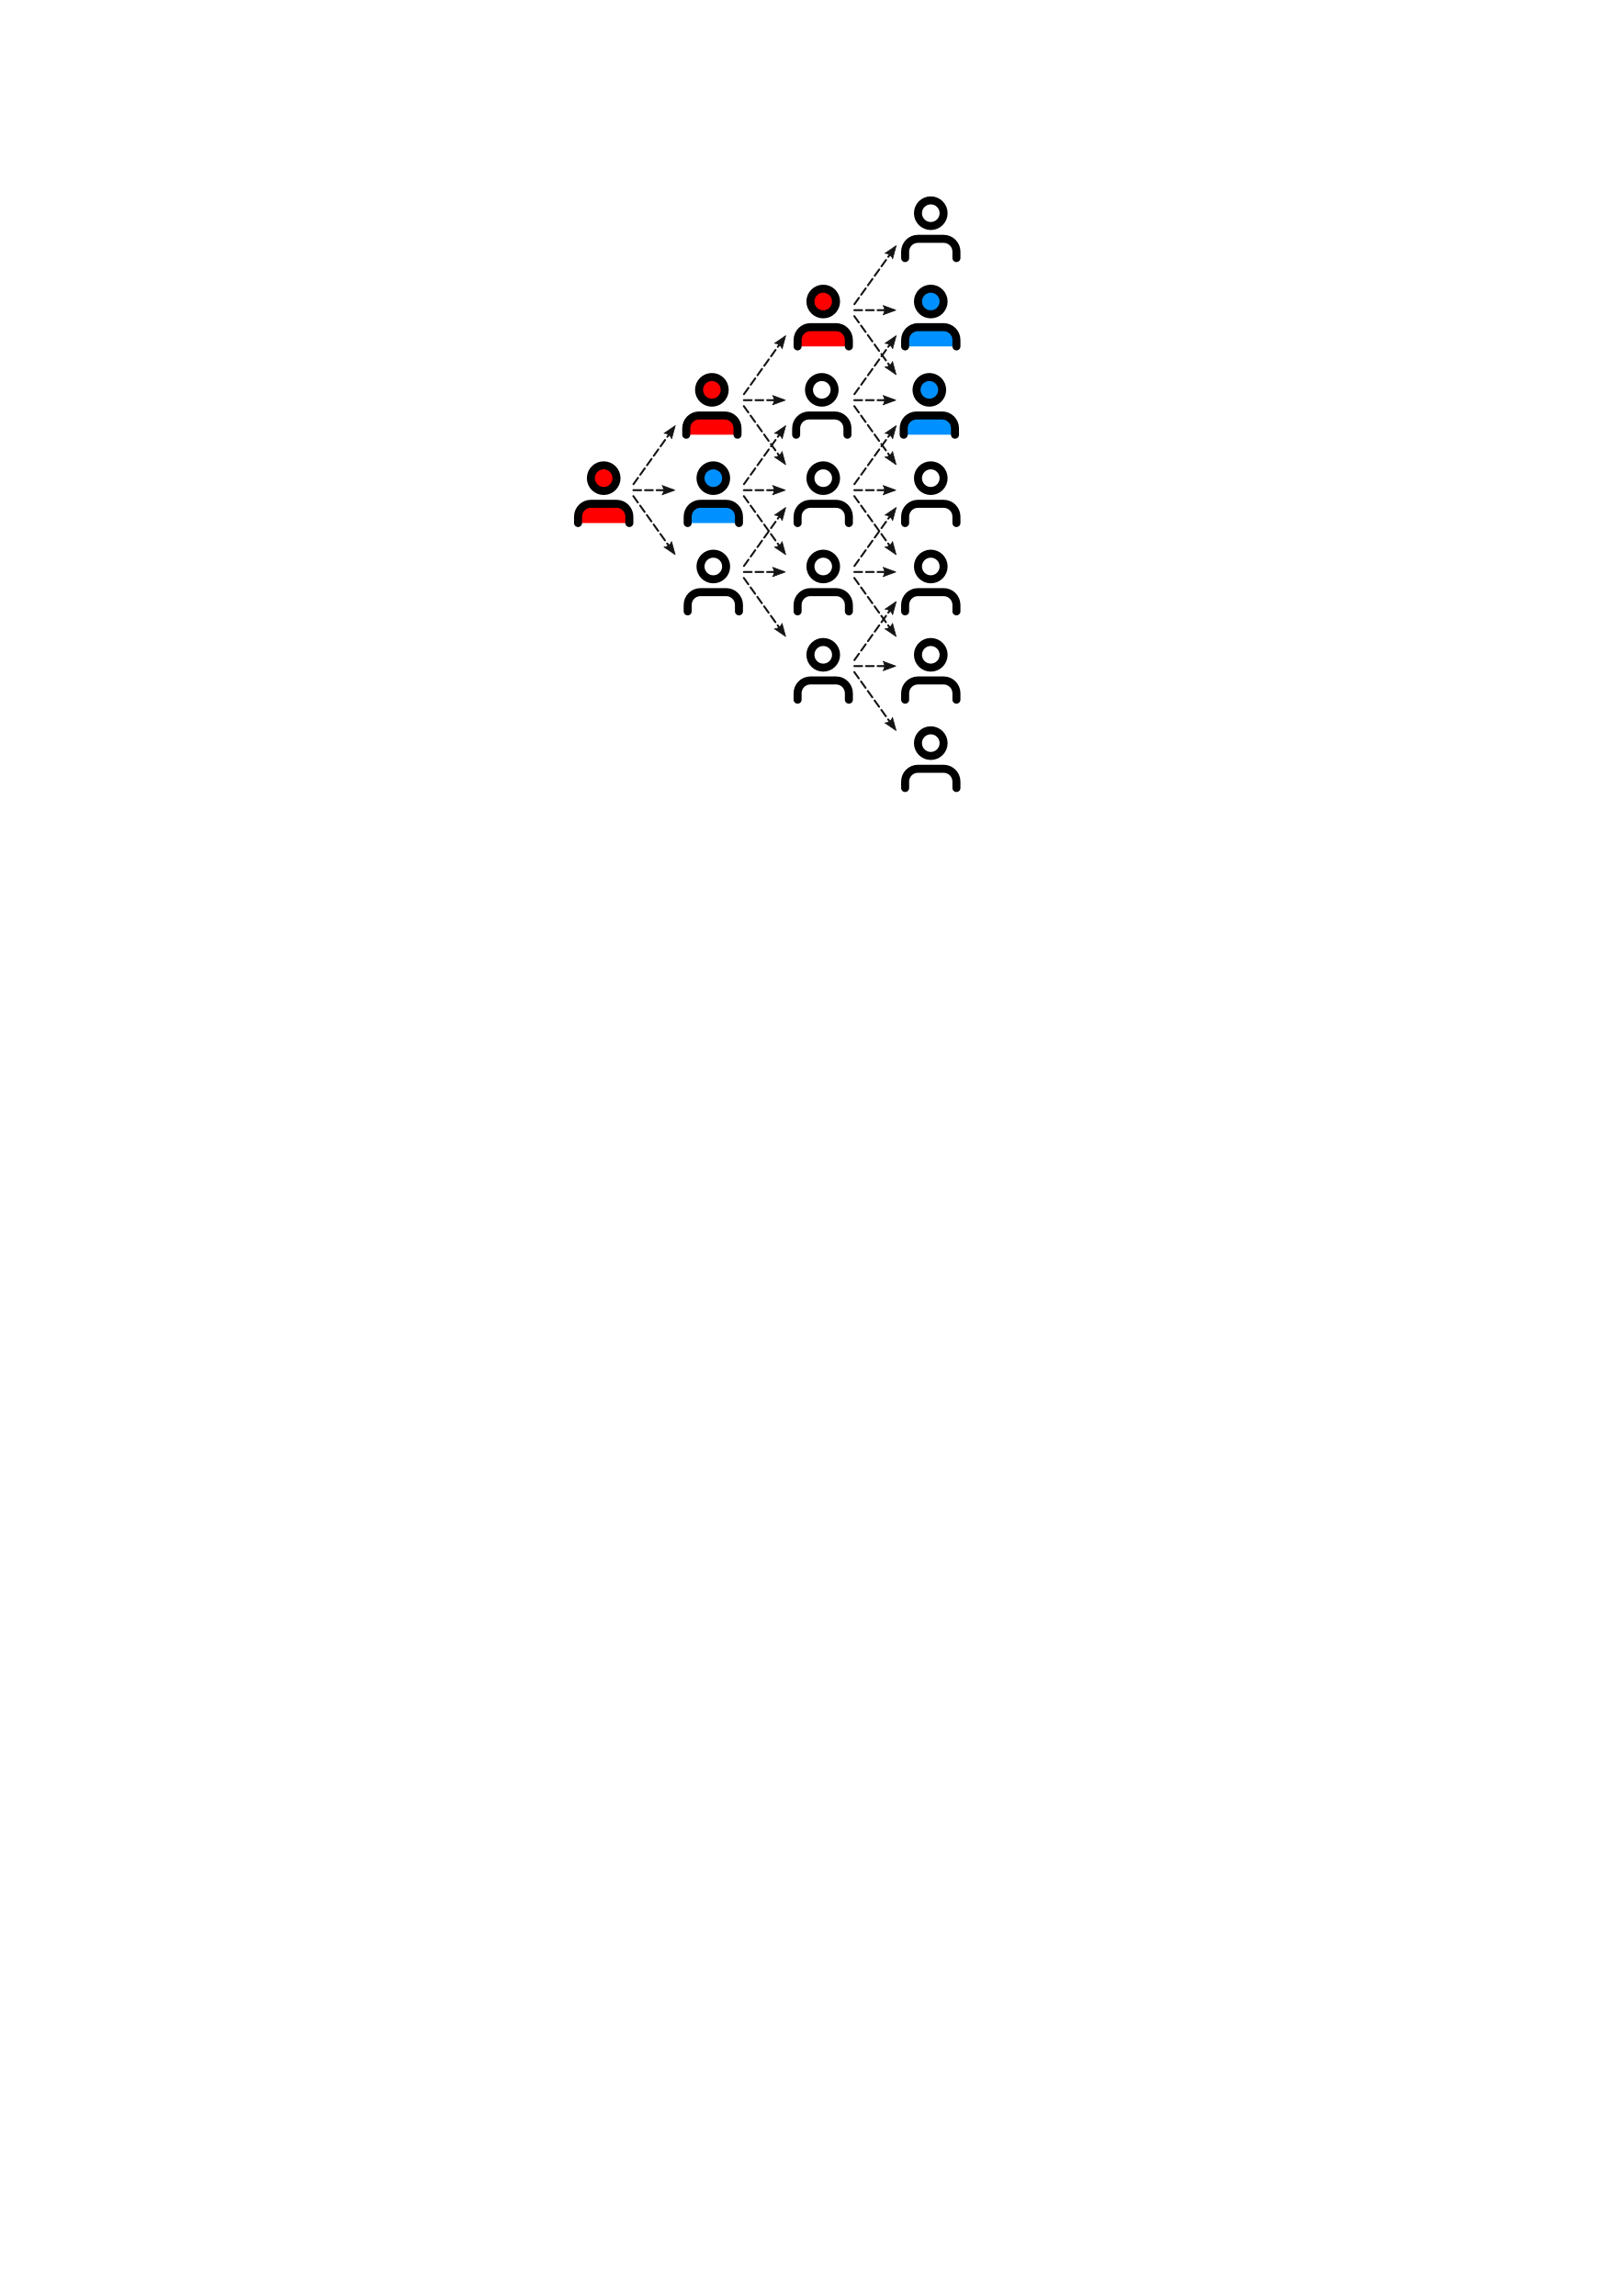
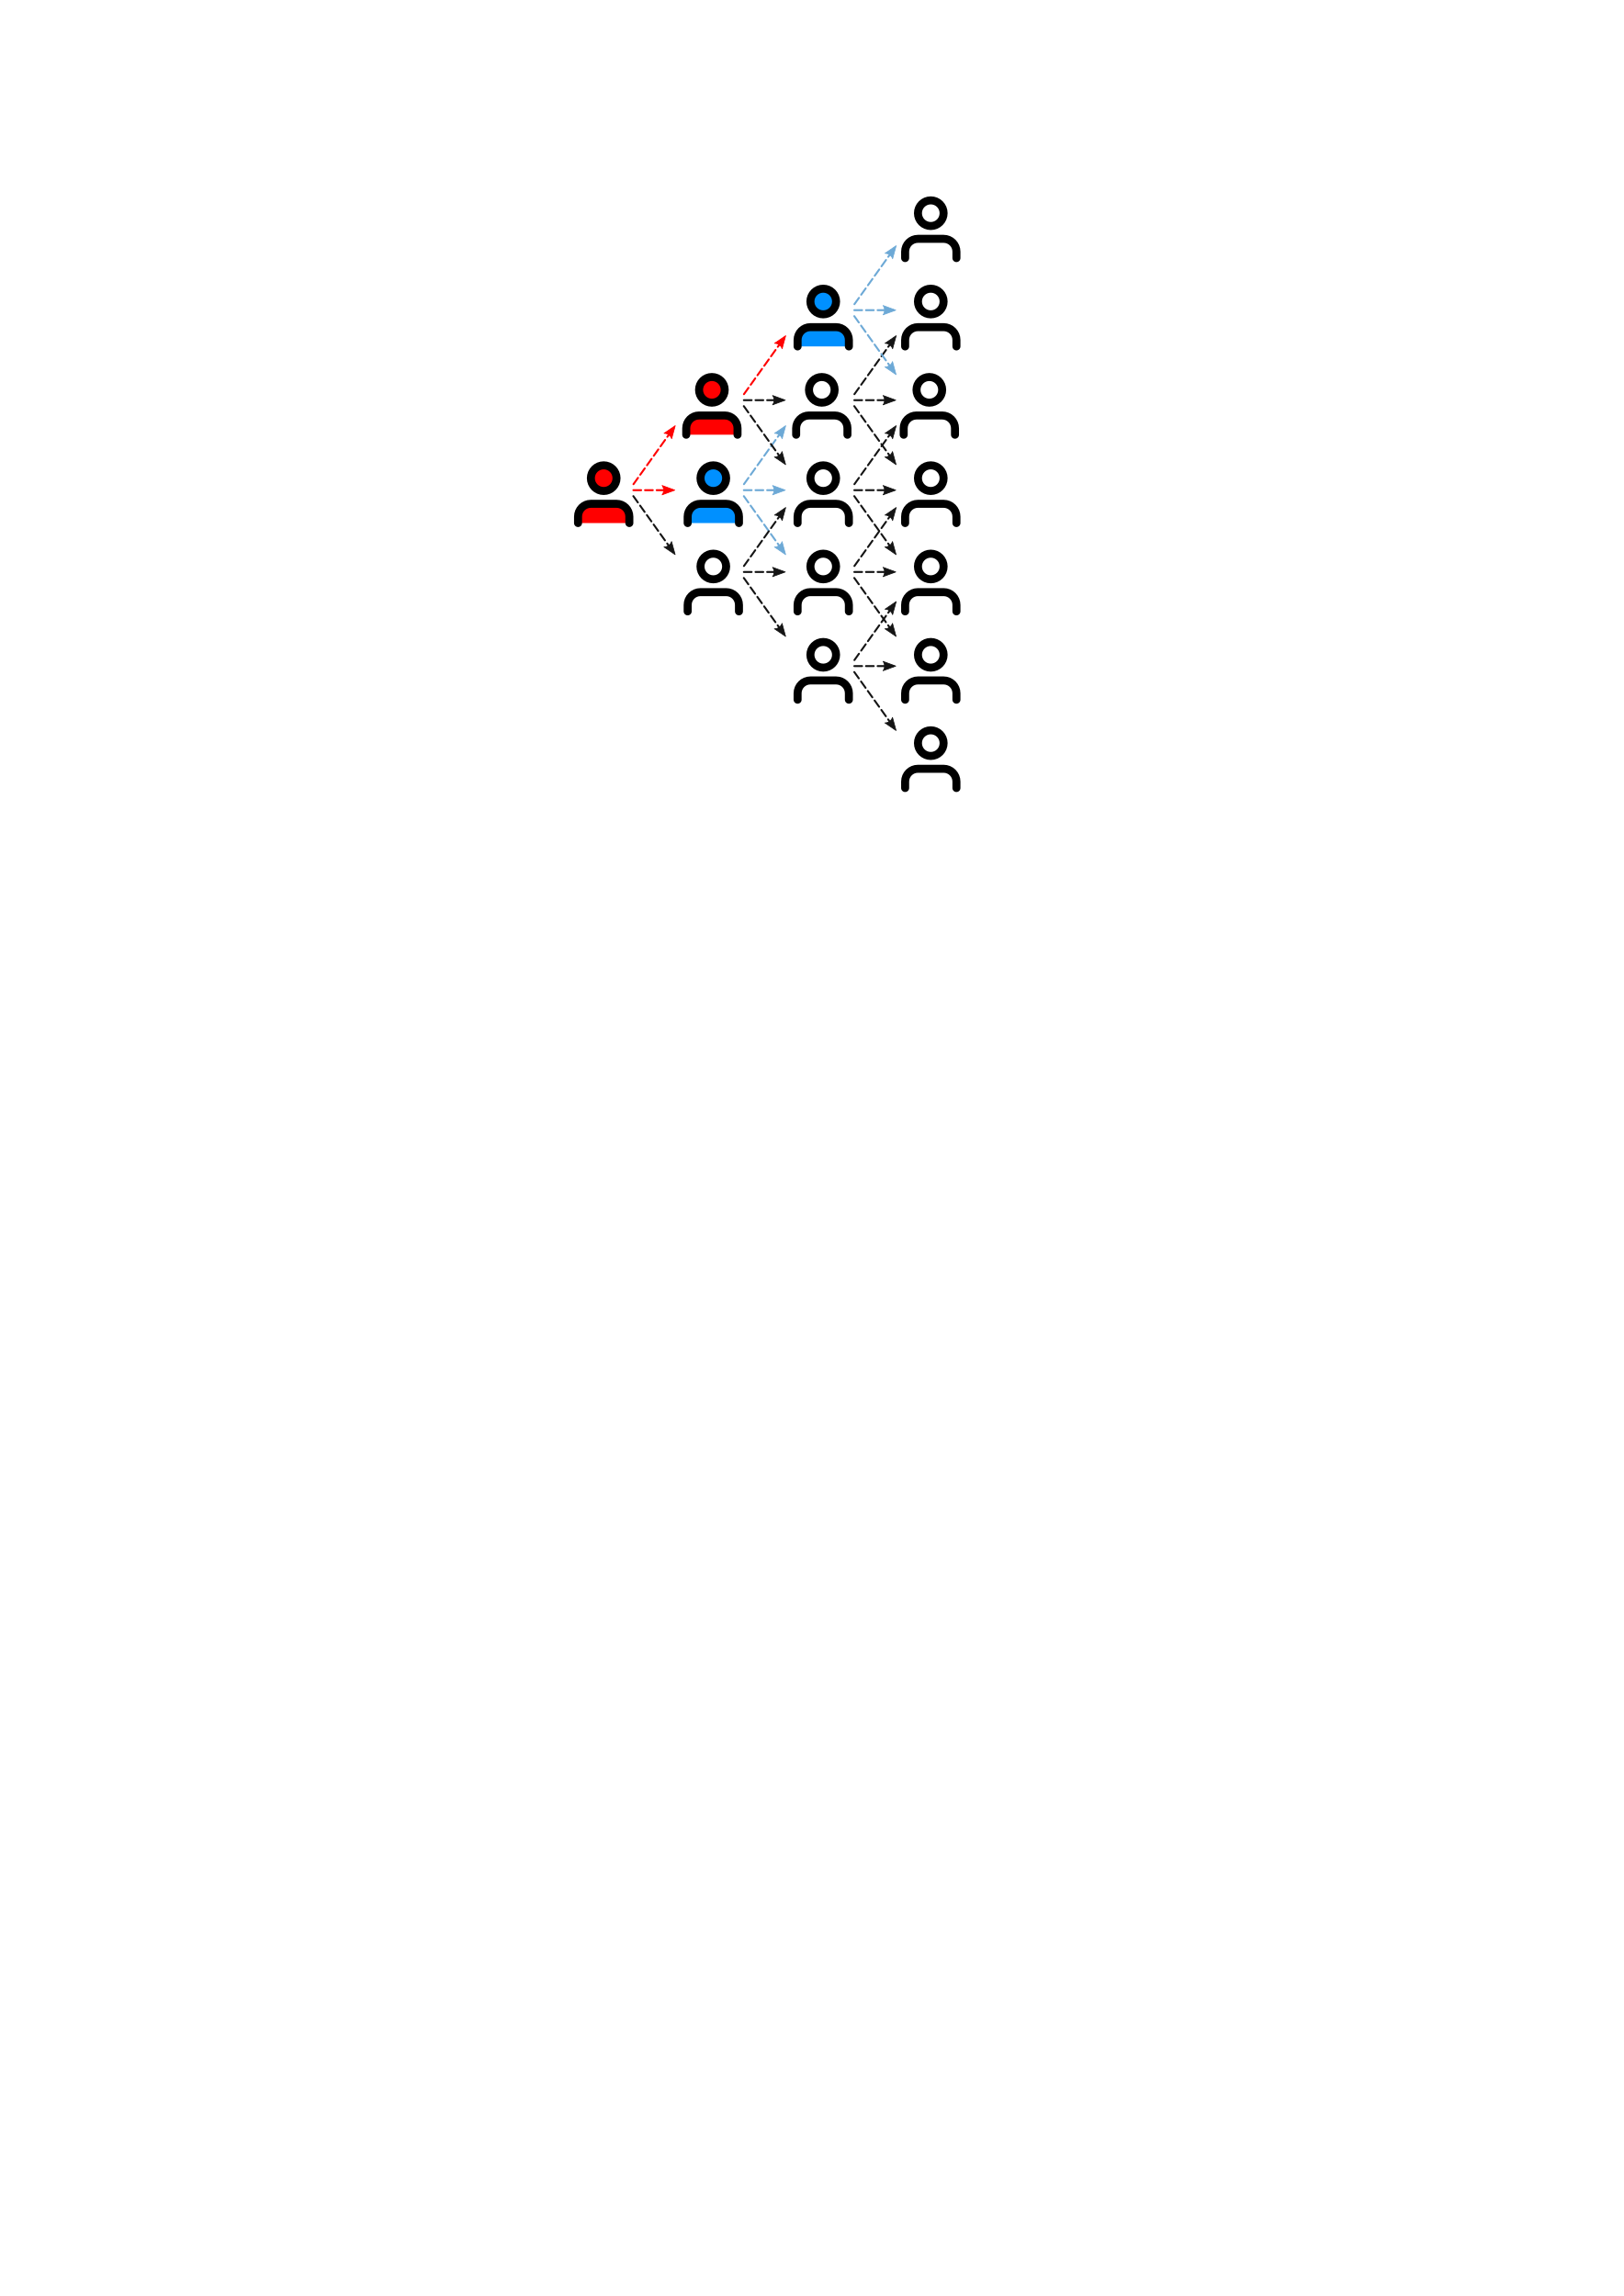
<svg xmlns="http://www.w3.org/2000/svg" width="210mm" height="297mm" viewBox="0 0 210 297" version="1.1" id="svg8">
  <defs id="defs2">
    <marker style="overflow:visible" id="marker8451" refX="0" refY="0" orient="auto">
-       <path transform="scale(-0.6)" d="M 8.719,4.034 -2.207,0.016 8.719,-4.002 c -1.745,2.372 -1.735,5.617 -6e-7,8.035 z" style="fill:#141414;fill-opacity:1;fill-rule:evenodd;stroke:#141414;stroke-width:0.625;stroke-linejoin:round;stroke-opacity:1" id="path8449" />
+       <path transform="scale(-0.6)" d="M 8.719,4.034 -2.207,0.016 8.719,-4.002 c -1.745,2.372 -1.735,5.617 -6e-7,8.035 z" style="fill:#ff0000;fill-opacity:1;fill-rule:evenodd;stroke:#ff0000;stroke-width:0.625;stroke-linejoin:round;stroke-opacity:1" id="path8449" />
    </marker>
    <marker style="overflow:visible" id="marker8441" refX="0" refY="0" orient="auto">
      <path transform="scale(-0.6)" d="M 8.719,4.034 -2.207,0.016 8.719,-4.002 c -1.745,2.372 -1.735,5.617 -6e-7,8.035 z" style="fill:#141414;fill-opacity:1;fill-rule:evenodd;stroke:#141414;stroke-width:0.625;stroke-linejoin:round;stroke-opacity:1" id="path8439" />
    </marker>
    <marker style="overflow:visible" id="marker8431" refX="0" refY="0" orient="auto">
-       <path transform="scale(-0.6)" d="M 8.719,4.034 -2.207,0.016 8.719,-4.002 c -1.745,2.372 -1.735,5.617 -6e-7,8.035 z" style="fill:#141414;fill-opacity:1;fill-rule:evenodd;stroke:#141414;stroke-width:0.625;stroke-linejoin:round;stroke-opacity:1" id="path8429" />
+       <path transform="scale(-0.6)" d="M 8.719,4.034 -2.207,0.016 8.719,-4.002 c -1.745,2.372 -1.735,5.617 -6e-7,8.035 z" style="fill:#ff0000;fill-opacity:1;fill-rule:evenodd;stroke:#ff0000;stroke-width:0.625;stroke-linejoin:round;stroke-opacity:1" id="path8429" />
    </marker>
    <marker style="overflow:visible" id="marker7301" refX="0" refY="0" orient="auto">
      <path transform="scale(-0.6)" d="M 8.719,4.034 -2.207,0.016 8.719,-4.002 c -1.745,2.372 -1.735,5.617 -6e-7,8.035 z" style="fill:#141414;fill-opacity:1;fill-rule:evenodd;stroke:#141414;stroke-width:0.625;stroke-linejoin:round;stroke-opacity:1" id="path7299" />
    </marker>
    <marker style="overflow:visible" id="marker7291" refX="0" refY="0" orient="auto">
      <path transform="scale(-0.6)" d="M 8.719,4.034 -2.207,0.016 8.719,-4.002 c -1.745,2.372 -1.735,5.617 -6e-7,8.035 z" style="fill:#141414;fill-opacity:1;fill-rule:evenodd;stroke:#141414;stroke-width:0.625;stroke-linejoin:round;stroke-opacity:1" id="path7289" />
    </marker>
    <marker style="overflow:visible" id="marker7281" refX="0" refY="0" orient="auto">
      <path transform="scale(-0.6)" d="M 8.719,4.034 -2.207,0.016 8.719,-4.002 c -1.745,2.372 -1.735,5.617 -6e-7,8.035 z" style="fill:#141414;fill-opacity:1;fill-rule:evenodd;stroke:#141414;stroke-width:0.625;stroke-linejoin:round;stroke-opacity:1" id="path7279" />
    </marker>
    <marker style="overflow:visible" id="marker6925" refX="0" refY="0" orient="auto">
-       <path transform="scale(-0.6)" d="M 8.719,4.034 -2.207,0.016 8.719,-4.002 c -1.745,2.372 -1.735,5.617 -6e-7,8.035 z" style="fill:#141414;fill-opacity:1;fill-rule:evenodd;stroke:#141414;stroke-width:0.625;stroke-linejoin:round;stroke-opacity:1" id="path6923" />
+       <path transform="scale(-0.6)" d="M 8.719,4.034 -2.207,0.016 8.719,-4.002 c -1.745,2.372 -1.735,5.617 -6e-7,8.035 z" style="fill:#6da9d6;fill-opacity:1;fill-rule:evenodd;stroke:#6da9d6;stroke-width:0.625;stroke-linejoin:round;stroke-opacity:1" id="path6923" />
    </marker>
    <marker style="overflow:visible" id="marker6915" refX="0" refY="0" orient="auto">
-       <path transform="scale(-0.6)" d="M 8.719,4.034 -2.207,0.016 8.719,-4.002 c -1.745,2.372 -1.735,5.617 -6e-7,8.035 z" style="fill:#141414;fill-opacity:1;fill-rule:evenodd;stroke:#141414;stroke-width:0.625;stroke-linejoin:round;stroke-opacity:1" id="path6913" />
+       <path transform="scale(-0.6)" d="M 8.719,4.034 -2.207,0.016 8.719,-4.002 c -1.745,2.372 -1.735,5.617 -6e-7,8.035 z" style="fill:#6da9d6;fill-opacity:1;fill-rule:evenodd;stroke:#6da9d6;stroke-width:0.625;stroke-linejoin:round;stroke-opacity:1" id="path6913" />
    </marker>
    <marker style="overflow:visible" id="marker6905" refX="0" refY="0" orient="auto">
-       <path transform="scale(-0.6)" d="M 8.719,4.034 -2.207,0.016 8.719,-4.002 c -1.745,2.372 -1.735,5.617 -6e-7,8.035 z" style="fill:#141414;fill-opacity:1;fill-rule:evenodd;stroke:#141414;stroke-width:0.625;stroke-linejoin:round;stroke-opacity:1" id="path6903" />
+       <path transform="scale(-0.6)" d="M 8.719,4.034 -2.207,0.016 8.719,-4.002 c -1.745,2.372 -1.735,5.617 -6e-7,8.035 z" style="fill:#6da9d6;fill-opacity:1;fill-rule:evenodd;stroke:#6da9d6;stroke-width:0.625;stroke-linejoin:round;stroke-opacity:1" id="path6903" />
    </marker>
    <marker style="overflow:visible" id="marker6483" refX="0" refY="0" orient="auto">
      <path transform="scale(-0.6)" d="M 8.719,4.034 -2.207,0.016 8.719,-4.002 c -1.745,2.372 -1.735,5.617 -6e-7,8.035 z" style="fill:#141414;fill-opacity:1;fill-rule:evenodd;stroke:#141414;stroke-width:0.625;stroke-linejoin:round;stroke-opacity:1" id="path6481" />
    </marker>
    <marker style="overflow:visible" id="marker6473" refX="0" refY="0" orient="auto">
      <path transform="scale(-0.6)" d="M 8.719,4.034 -2.207,0.016 8.719,-4.002 c -1.745,2.372 -1.735,5.617 -6e-7,8.035 z" style="fill:#141414;fill-opacity:1;fill-rule:evenodd;stroke:#141414;stroke-width:0.625;stroke-linejoin:round;stroke-opacity:1" id="path6471" />
    </marker>
    <marker style="overflow:visible" id="marker6463" refX="0" refY="0" orient="auto">
      <path transform="scale(-0.6)" d="M 8.719,4.034 -2.207,0.016 8.719,-4.002 c -1.745,2.372 -1.735,5.617 -6e-7,8.035 z" style="fill:#141414;fill-opacity:1;fill-rule:evenodd;stroke:#141414;stroke-width:0.625;stroke-linejoin:round;stroke-opacity:1" id="path6461" />
    </marker>
    <marker style="overflow:visible" id="marker6453" refX="0" refY="0" orient="auto">
      <path transform="scale(-0.6)" d="M 8.719,4.034 -2.207,0.016 8.719,-4.002 c -1.745,2.372 -1.735,5.617 -6e-7,8.035 z" style="fill:#141414;fill-opacity:1;fill-rule:evenodd;stroke:#141414;stroke-width:0.625;stroke-linejoin:round;stroke-opacity:1" id="path6451" />
    </marker>
    <marker style="overflow:visible" id="marker6443" refX="0" refY="0" orient="auto">
      <path transform="scale(-0.6)" d="M 8.719,4.034 -2.207,0.016 8.719,-4.002 c -1.745,2.372 -1.735,5.617 -6e-7,8.035 z" style="fill:#141414;fill-opacity:1;fill-rule:evenodd;stroke:#141414;stroke-width:0.625;stroke-linejoin:round;stroke-opacity:1" id="path6441" />
    </marker>
    <marker style="overflow:visible" id="marker6433" refX="0" refY="0" orient="auto">
      <path transform="scale(-0.6)" d="M 8.719,4.034 -2.207,0.016 8.719,-4.002 c -1.745,2.372 -1.735,5.617 -6e-7,8.035 z" style="fill:#141414;fill-opacity:1;fill-rule:evenodd;stroke:#141414;stroke-width:0.625;stroke-linejoin:round;stroke-opacity:1" id="path6431" />
    </marker>
    <marker style="overflow:visible" id="marker6423" refX="0" refY="0" orient="auto">
      <path transform="scale(-0.6)" d="M 8.719,4.034 -2.207,0.016 8.719,-4.002 c -1.745,2.372 -1.735,5.617 -6e-7,8.035 z" style="fill:#141414;fill-opacity:1;fill-rule:evenodd;stroke:#141414;stroke-width:0.625;stroke-linejoin:round;stroke-opacity:1" id="path6421" />
    </marker>
    <marker style="overflow:visible" id="marker6413" refX="0" refY="0" orient="auto">
      <path transform="scale(-0.6)" d="M 8.719,4.034 -2.207,0.016 8.719,-4.002 c -1.745,2.372 -1.735,5.617 -6e-7,8.035 z" style="fill:#141414;fill-opacity:1;fill-rule:evenodd;stroke:#141414;stroke-width:0.625;stroke-linejoin:round;stroke-opacity:1" id="path6411" />
    </marker>
    <marker style="overflow:visible" id="marker6403" refX="0" refY="0" orient="auto">
      <path transform="scale(-0.6)" d="M 8.719,4.034 -2.207,0.016 8.719,-4.002 c -1.745,2.372 -1.735,5.617 -6e-7,8.035 z" style="fill:#141414;fill-opacity:1;fill-rule:evenodd;stroke:#141414;stroke-width:0.625;stroke-linejoin:round;stroke-opacity:1" id="path6401" />
    </marker>
    <marker style="overflow:visible" id="marker6077" refX="0" refY="0" orient="auto">
      <path transform="scale(-0.6)" d="M 8.719,4.034 -2.207,0.016 8.719,-4.002 c -1.745,2.372 -1.735,5.617 -6e-7,8.035 z" style="fill:#141414;fill-opacity:1;fill-rule:evenodd;stroke:#141414;stroke-width:0.625;stroke-linejoin:round;stroke-opacity:1" id="path6075" />
    </marker>
    <marker style="overflow:visible" id="marker6067" refX="0" refY="0" orient="auto">
      <path transform="scale(-0.6)" d="M 8.719,4.034 -2.207,0.016 8.719,-4.002 c -1.745,2.372 -1.735,5.617 -6e-7,8.035 z" style="fill:#141414;fill-opacity:1;fill-rule:evenodd;stroke:#141414;stroke-width:0.625;stroke-linejoin:round;stroke-opacity:1" id="path6065" />
    </marker>
    <marker style="overflow:visible" id="marker6057" refX="0" refY="0" orient="auto">
      <path transform="scale(-0.6)" d="M 8.719,4.034 -2.207,0.016 8.719,-4.002 c -1.745,2.372 -1.735,5.617 -6e-7,8.035 z" style="fill:#141414;fill-opacity:1;fill-rule:evenodd;stroke:#141414;stroke-width:0.625;stroke-linejoin:round;stroke-opacity:1" id="path6055" />
    </marker>
    <marker style="overflow:visible" id="marker5821" refX="0" refY="0" orient="auto">
      <path transform="scale(-0.6)" d="M 8.719,4.034 -2.207,0.016 8.719,-4.002 c -1.745,2.372 -1.735,5.617 -6e-7,8.035 z" style="fill:#141414;fill-opacity:1;fill-rule:evenodd;stroke:#141414;stroke-width:0.625;stroke-linejoin:round;stroke-opacity:1" id="path5819" />
    </marker>
    <marker style="overflow:visible" id="marker5811" refX="0" refY="0" orient="auto">
      <path transform="scale(-0.6)" d="M 8.719,4.034 -2.207,0.016 8.719,-4.002 c -1.745,2.372 -1.735,5.617 -6e-7,8.035 z" style="fill:#141414;fill-opacity:1;fill-rule:evenodd;stroke:#141414;stroke-width:0.625;stroke-linejoin:round;stroke-opacity:1" id="path5809" />
    </marker>
    <marker style="overflow:visible" id="marker5801" refX="0" refY="0" orient="auto">
-       <path transform="scale(-0.6)" d="M 8.719,4.034 -2.207,0.016 8.719,-4.002 c -1.745,2.372 -1.735,5.617 -6e-7,8.035 z" style="fill:#141414;fill-opacity:1;fill-rule:evenodd;stroke:#141414;stroke-width:0.625;stroke-linejoin:round;stroke-opacity:1" id="path5799" />
+       <path transform="scale(-0.6)" d="M 8.719,4.034 -2.207,0.016 8.719,-4.002 c -1.745,2.372 -1.735,5.617 -6e-7,8.035 z" style="fill:#ff0000;fill-opacity:1;fill-rule:evenodd;stroke:#ff0000;stroke-width:0.625;stroke-linejoin:round;stroke-opacity:1" id="path5799" />
    </marker>
    <marker style="overflow:visible" id="marker5589" refX="0" refY="0" orient="auto">
-       <path transform="scale(-0.6)" d="M 8.719,4.034 -2.207,0.016 8.719,-4.002 c -1.745,2.372 -1.735,5.617 -6e-7,8.035 z" style="fill:#141414;fill-opacity:1;fill-rule:evenodd;stroke:#141414;stroke-width:0.625;stroke-linejoin:round;stroke-opacity:1" id="path5587" />
+       <path transform="scale(-0.6)" d="M 8.719,4.034 -2.207,0.016 8.719,-4.002 c -1.745,2.372 -1.735,5.617 -6e-7,8.035 z" style="fill:#6da9d6;fill-opacity:1;fill-rule:evenodd;stroke:#6da9d6;stroke-width:0.625;stroke-linejoin:round;stroke-opacity:1" id="path5587" />
    </marker>
    <marker style="overflow:visible" id="marker5579" refX="0" refY="0" orient="auto">
-       <path transform="scale(-0.6)" d="M 8.719,4.034 -2.207,0.016 8.719,-4.002 c -1.745,2.372 -1.735,5.617 -6e-7,8.035 z" style="fill:#141414;fill-opacity:1;fill-rule:evenodd;stroke:#141414;stroke-width:0.625;stroke-linejoin:round;stroke-opacity:1" id="path5577" />
+       <path transform="scale(-0.6)" d="M 8.719,4.034 -2.207,0.016 8.719,-4.002 c -1.745,2.372 -1.735,5.617 -6e-7,8.035 z" style="fill:#6da9d6;fill-opacity:1;fill-rule:evenodd;stroke:#6da9d6;stroke-width:0.625;stroke-linejoin:round;stroke-opacity:1" id="path5577" />
    </marker>
    <marker style="overflow:visible" id="marker5569" refX="0" refY="0" orient="auto">
-       <path transform="scale(-0.6)" d="M 8.719,4.034 -2.207,0.016 8.719,-4.002 c -1.745,2.372 -1.735,5.617 -6e-7,8.035 z" style="fill:#141414;fill-opacity:1;fill-rule:evenodd;stroke:#141414;stroke-width:0.625;stroke-linejoin:round;stroke-opacity:1" id="path5567" />
+       <path transform="scale(-0.6)" d="M 8.719,4.034 -2.207,0.016 8.719,-4.002 c -1.745,2.372 -1.735,5.617 -6e-7,8.035 z" style="fill:#6da9d6;fill-opacity:1;fill-rule:evenodd;stroke:#6da9d6;stroke-width:0.625;stroke-linejoin:round;stroke-opacity:1" id="path5567" />
    </marker>
    <marker style="overflow:visible" id="marker4851" refX="0" refY="0" orient="auto">
      <path transform="scale(-0.6)" d="M 8.719,4.034 -2.207,0.016 8.719,-4.002 c -1.745,2.372 -1.735,5.617 -6e-7,8.035 z" style="fill:#000000;fill-opacity:1;fill-rule:evenodd;stroke:#000000;stroke-width:0.625;stroke-linejoin:round;stroke-opacity:1" id="path4849" />
    </marker>
    <marker style="overflow:visible" id="marker4118" refX="0" refY="0" orient="auto">
      <path transform="scale(-0.6)" d="M 8.719,4.034 -2.207,0.016 8.719,-4.002 c -1.745,2.372 -1.735,5.617 -6e-7,8.035 z" style="fill:#000000;fill-opacity:1;fill-rule:evenodd;stroke:#000000;stroke-width:0.625;stroke-linejoin:round;stroke-opacity:1" id="path4116" />
    </marker>
    <marker style="overflow:visible" id="marker4098" refX="0" refY="0" orient="auto">
      <path transform="scale(-0.6)" d="M 8.719,4.034 -2.207,0.016 8.719,-4.002 c -1.745,2.372 -1.735,5.617 -6e-7,8.035 z" style="fill:#000000;fill-opacity:1;fill-rule:evenodd;stroke:#000000;stroke-width:0.625;stroke-linejoin:round;stroke-opacity:1" id="path4096" />
    </marker>
    <marker style="overflow:visible;" id="marker3333" refX="0.0" refY="0.0" orient="auto">
      <path transform="scale(0.6) rotate(180) translate(0,0)" d="M 8.719,4.034 L -2.207,0.016 L 8.719,-4.002 C 6.973,-1.63 6.983,1.616 8.719,4.034 z " style="fill-rule:evenodd;stroke-width:0.625;stroke-linejoin:round;stroke:#000000;stroke-opacity:1;fill:#000000;fill-opacity:1" id="path3331" />
    </marker>
    <marker style="overflow:visible;" id="marker2769" refX="0.0" refY="0.0" orient="auto">
      <path transform="scale(0.6) rotate(180) translate(0,0)" d="M 8.719,4.034 L -2.207,0.016 L 8.719,-4.002 C 6.973,-1.63 6.983,1.616 8.719,4.034 z " style="fill-rule:evenodd;stroke-width:0.625;stroke-linejoin:round;stroke:#000000;stroke-opacity:1;fill:#000000;fill-opacity:1" id="path2767" />
    </marker>
    <marker style="overflow:visible;" id="marker2759" refX="0.0" refY="0.0" orient="auto">
      <path transform="scale(0.6) rotate(180) translate(0,0)" d="M 8.719,4.034 L -2.207,0.016 L 8.719,-4.002 C 6.973,-1.63 6.983,1.616 8.719,4.034 z " style="fill-rule:evenodd;stroke-width:0.625;stroke-linejoin:round;stroke:#000000;stroke-opacity:1;fill:#000000;fill-opacity:1" id="path2757" />
    </marker>
    <marker style="overflow:visible;" id="marker2579" refX="0.0" refY="0.0" orient="auto">
      <path transform="scale(0.6) rotate(180) translate(0,0)" d="M 8.719,4.034 L -2.207,0.016 L 8.719,-4.002 C 6.973,-1.63 6.983,1.616 8.719,4.034 z " style="fill-rule:evenodd;stroke-width:0.625;stroke-linejoin:round;stroke:#000000;stroke-opacity:1;fill:#000000;fill-opacity:1" id="path2577" />
    </marker>
    <marker style="overflow:visible;" id="marker2569" refX="0.0" refY="0.0" orient="auto">
      <path transform="scale(0.6) rotate(180) translate(0,0)" d="M 8.719,4.034 L -2.207,0.016 L 8.719,-4.002 C 6.973,-1.63 6.983,1.616 8.719,4.034 z " style="fill-rule:evenodd;stroke-width:0.625;stroke-linejoin:round;stroke:#000000;stroke-opacity:1;fill:#000000;fill-opacity:1" id="path2567" />
    </marker>
    <marker style="overflow:visible;" id="marker2559" refX="0.0" refY="0.0" orient="auto">
      <path transform="scale(0.6) rotate(180) translate(0,0)" d="M 8.719,4.034 L -2.207,0.016 L 8.719,-4.002 C 6.973,-1.63 6.983,1.616 8.719,4.034 z " style="fill-rule:evenodd;stroke-width:0.625;stroke-linejoin:round;stroke:#000000;stroke-opacity:1;fill:#000000;fill-opacity:1" id="path2557" />
    </marker>
    <marker style="overflow:visible;" id="Arrow1Lend" refX="0.0" refY="0.0" orient="auto">
      <path transform="scale(0.8) rotate(180) translate(12.5,0)" style="fill-rule:evenodd;stroke:#000000;stroke-width:1pt;stroke-opacity:1;fill:#000000;fill-opacity:1" d="M 0.0,0.0 L 5.0,-5.0 L -12.5,0.0 L 5.0,5.0 L 0.0,0.0 z " id="path1472" />
    </marker>
    <marker style="overflow:visible;" id="marker1922" refX="0.0" refY="0.0" orient="auto">
      <path transform="scale(0.6) rotate(180) translate(0,0)" d="M 8.719,4.034 L -2.207,0.016 L 8.719,-4.002 C 6.973,-1.63 6.983,1.616 8.719,4.034 z " style="fill-rule:evenodd;stroke-width:0.625;stroke-linejoin:round;stroke:#000000;stroke-opacity:1;fill:#000000;fill-opacity:1" id="path1920" />
    </marker>
    <marker style="overflow:visible;" id="Arrow2Lend" refX="0.0" refY="0.0" orient="auto">
      <path transform="scale(1.1) rotate(180) translate(1,0)" d="M 8.719,4.034 L -2.207,0.016 L 8.719,-4.002 C 6.973,-1.63 6.983,1.616 8.719,4.034 z " style="fill-rule:evenodd;stroke-width:0.625;stroke-linejoin:round;stroke:#000000;stroke-opacity:1;fill:#000000;fill-opacity:1" id="path1490" />
    </marker>
    <marker style="overflow:visible" id="Arrow1Lstart" refX="0.0" refY="0.0" orient="auto">
      <path transform="scale(0.8) translate(12.5,0)" style="fill-rule:evenodd;stroke:#000000;stroke-width:1pt;stroke-opacity:1;fill:#000000;fill-opacity:1" d="M 0.0,0.0 L 5.0,-5.0 L -12.5,0.0 L 5.0,5.0 L 0.0,0.0 z " id="path1469" />
    </marker>
  </defs>
  <g id="layer1" style="display:inline">
-     <g style="fill:#0090ff;stroke:currentColor;stroke-width:2.5;stroke-linecap:round;stroke-linejoin:round;fill-opacity:1" id="g947-5-1-0-9" transform="matrix(0.4146271,0,0,0.4146271,115.4055,36.10034)">
-       <path d="M 20,21 V 19 A 4,4 0 0 0 16,15 H 8 a 4,4 0 0 0 -4,4 v 2" id="path933-3-2-9-2" style="fill:#0090ff;fill-opacity:1" />
-       <circle cx="12" cy="7" r="4" id="circle935-5-7-3-2" style="fill:#0090ff;fill-opacity:1" />
+     <g style="fill:none;stroke:currentColor;stroke-width:2.5;stroke-linecap:round;stroke-linejoin:round;fill-opacity:1" id="g947-5-1-0-9" transform="matrix(0.4146271,0,0,0.4146271,115.4055,36.10034)">
+       <path d="M 20,21 V 19 A 4,4 0 0 0 16,15 H 8 a 4,4 0 0 0 -4,4 v 2" id="path933-3-2-9-2" style="fill:none;fill-opacity:1" />
+       <circle cx="12" cy="7" r="4" id="circle935-5-7-3-2" style="fill:none;fill-opacity:1" />
    </g>
    <g style="fill:none;stroke:currentColor;stroke-width:2.5;stroke-linecap:round;stroke-linejoin:round;fill-opacity:1" id="g947-3-2-8" transform="matrix(0.4146271,0,0,0.4146271,115.4055,70.37567)">
      <path d="M 20,21 V 19 A 4,4 0 0 0 16,15 H 8 a 4,4 0 0 0 -4,4 v 2" id="path933-6-6-9" style="fill:none;fill-opacity:1" />
      <circle cx="12" cy="7" r="4" id="circle935-7-1-7" style="fill:none;fill-opacity:1" />
    </g>
    <g style="fill:none;stroke:currentColor;stroke-width:2.5;stroke-linecap:round;stroke-linejoin:round" id="g947-5-8-3" transform="matrix(0.4146271,0,0,0.4146271,115.4055,58.95056)">
      <path d="M 20,21 V 19 A 4,4 0 0 0 16,15 H 8 a 4,4 0 0 0 -4,4 v 2" id="path933-3-7-6" />
      <circle cx="12" cy="7" r="4" id="circle935-5-9-1" />
    </g>
-     <g style="fill:#0090ff;stroke:currentColor;stroke-width:2.5;stroke-linecap:round;stroke-linejoin:round;fill-opacity:1" id="g947-5-1-2-2" transform="matrix(0.4146271,0,0,0.4146271,115.2196,47.52545)">
-       <path d="M 20,21 V 19 A 4,4 0 0 0 16,15 H 8 a 4,4 0 0 0 -4,4 v 2" id="path933-3-2-0-9" style="fill:#0090ff;fill-opacity:1" />
-       <circle cx="12" cy="7" r="4" id="circle935-5-7-2-3" style="fill:#0090ff;fill-opacity:1" />
+     <g style="fill:none;stroke:currentColor;stroke-width:2.5;stroke-linecap:round;stroke-linejoin:round;fill-opacity:1" id="g947-5-1-2-2" transform="matrix(0.4146271,0,0,0.4146271,115.2196,47.52545)">
+       <path d="M 20,21 V 19 A 4,4 0 0 0 16,15 H 8 a 4,4 0 0 0 -4,4 v 2" id="path933-3-2-0-9" style="fill:none;fill-opacity:1" />
+       <circle cx="12" cy="7" r="4" id="circle935-5-7-2-3" style="fill:none;fill-opacity:1" />
    </g>
    <g style="fill:none;stroke:currentColor;stroke-width:2.5;stroke-linecap:round;stroke-linejoin:round;fill-opacity:1" id="g947-3-2-3-1" transform="matrix(0.4146271,0,0,0.4146271,115.4055,81.80078)">
      <path d="M 20,21 V 19 A 4,4 0 0 0 16,15 H 8 a 4,4 0 0 0 -4,4 v 2" id="path933-6-6-7-9" style="fill:none;fill-opacity:1" />
      <circle cx="12" cy="7" r="4" id="circle935-7-1-5-4" style="fill:none;fill-opacity:1" />
    </g>
    <g style="fill:none;stroke:currentColor;stroke-width:2.5;stroke-linecap:round;stroke-linejoin:round" id="g947-5-1-7" transform="matrix(0.4146271,0,0,0.4146271,115.4055,24.67523)">
      <path d="M 20,21 V 19 A 4,4 0 0 0 16,15 H 8 a 4,4 0 0 0 -4,4 v 2" id="path933-3-2-8" />
      <circle cx="12" cy="7" r="4" id="circle935-5-7-4" />
    </g>
    <g style="fill:none;stroke:currentColor;stroke-width:2.5;stroke-linecap:round;stroke-linejoin:round" id="g947-3-2-3-1-5" transform="matrix(0.4146271,0,0,0.4146271,115.4055,93.2259)">
      <path d="M 20,21 V 19 A 4,4 0 0 0 16,15 H 8 a 4,4 0 0 0 -4,4 v 2" id="path933-6-6-7-9-0" />
      <circle cx="12" cy="7" r="4" id="circle935-7-1-5-4-3" />
    </g>
-     <g style="fill:#ff0000;stroke:currentColor;stroke-width:2.5;stroke-linecap:round;stroke-linejoin:round;fill-opacity:1" id="g947-5-1-0-9-6" transform="matrix(0.4146271,0,0,0.4146271,101.497,36.10034)">
-       <path d="M 20,21 V 19 A 4,4 0 0 0 16,15 H 8 a 4,4 0 0 0 -4,4 v 2" id="path933-3-2-9-2-1" style="fill:#ff0000;fill-opacity:1" />
-       <circle cx="12" cy="7" r="4" id="circle935-5-7-3-2-0" style="fill:#ff0000;fill-opacity:1" />
+     <g style="fill:#0090ff;stroke:currentColor;stroke-width:2.5;stroke-linecap:round;stroke-linejoin:round;fill-opacity:1" id="g947-5-1-0-9-6" transform="matrix(0.4146271,0,0,0.4146271,101.497,36.10034)">
+       <path d="M 20,21 V 19 A 4,4 0 0 0 16,15 H 8 a 4,4 0 0 0 -4,4 v 2" id="path933-3-2-9-2-1" style="fill:#0090ff;fill-opacity:1" />
+       <circle cx="12" cy="7" r="4" id="circle935-5-7-3-2-0" style="fill:#0090ff;fill-opacity:1" />
    </g>
    <g style="fill:none;stroke:currentColor;stroke-width:2.5;stroke-linecap:round;stroke-linejoin:round;fill-opacity:1" id="g947-3-2-8-6" transform="matrix(0.4146271,0,0,0.4146271,101.497,70.37567)">
      <path d="M 20,21 V 19 A 4,4 0 0 0 16,15 H 8 a 4,4 0 0 0 -4,4 v 2" id="path933-6-6-9-3" style="fill:none;fill-opacity:1" />
      <circle cx="12" cy="7" r="4" id="circle935-7-1-7-2" style="fill:none;fill-opacity:1" />
    </g>
    <g style="fill:none;stroke:currentColor;stroke-width:2.5;stroke-linecap:round;stroke-linejoin:round;fill-opacity:1" id="g947-5-8-3-0" transform="matrix(0.4146271,0,0,0.4146271,101.497,58.95056)">
      <path d="M 20,21 V 19 A 4,4 0 0 0 16,15 H 8 a 4,4 0 0 0 -4,4 v 2" id="path933-3-7-6-6" style="fill:none;fill-opacity:1" />
      <circle cx="12" cy="7" r="4" id="circle935-5-9-1-1" style="fill:none;fill-opacity:1" />
    </g>
    <g style="fill:none;stroke:currentColor;stroke-width:2.5;stroke-linecap:round;stroke-linejoin:round" id="g947-5-1-2-2-5" transform="matrix(0.4146271,0,0,0.4146271,101.3111,47.52545)">
      <path d="M 20,21 V 19 A 4,4 0 0 0 16,15 H 8 a 4,4 0 0 0 -4,4 v 2" id="path933-3-2-0-9-5" />
      <circle cx="12" cy="7" r="4" id="circle935-5-7-2-3-4" />
    </g>
    <g style="fill:none;stroke:currentColor;stroke-width:2.5;stroke-linecap:round;stroke-linejoin:round" id="g947-3-2-3-1-7" transform="matrix(0.4146271,0,0,0.4146271,101.497,81.80078)">
      <path d="M 20,21 V 19 A 4,4 0 0 0 16,15 H 8 a 4,4 0 0 0 -4,4 v 2" id="path933-6-6-7-9-6" />
      <circle cx="12" cy="7" r="4" id="circle935-7-1-5-4-5" />
    </g>
    <g style="fill:none;stroke:currentColor;stroke-width:2.5;stroke-linecap:round;stroke-linejoin:round;fill-opacity:1" id="g947-3-2-8-6-7" transform="matrix(0.4146271,0,0,0.4146271,87.28039,70.37567)">
      <path d="M 20,21 V 19 A 4,4 0 0 0 16,15 H 8 a 4,4 0 0 0 -4,4 v 2" id="path933-6-6-9-3-4" style="fill:none;fill-opacity:1" />
      <circle cx="12" cy="7" r="4" id="circle935-7-1-7-2-4" style="fill:none;fill-opacity:1" />
    </g>
    <g style="fill:#0090ff;stroke:currentColor;stroke-width:2.5;stroke-linecap:round;stroke-linejoin:round;fill-opacity:1" id="g947-5-8-3-0-3" transform="matrix(0.4146271,0,0,0.4146271,87.28039,58.95056)">
      <path d="M 20,21 V 19 A 4,4 0 0 0 16,15 H 8 a 4,4 0 0 0 -4,4 v 2" id="path933-3-7-6-6-0" style="fill:#0090ff;fill-opacity:1" />
      <circle cx="12" cy="7" r="4" id="circle935-5-9-1-1-7" style="fill:#0090ff;fill-opacity:1" />
    </g>
    <g style="fill:#ff0000;stroke:currentColor;stroke-width:2.5;stroke-linecap:round;stroke-linejoin:round;fill-opacity:1" id="g947-5-1-2-2-5-8" transform="matrix(0.4146271,0,0,0.4146271,87.09445,47.52545)">
      <path d="M 20,21 V 19 A 4,4 0 0 0 16,15 H 8 a 4,4 0 0 0 -4,4 v 2" id="path933-3-2-0-9-5-6" style="fill:#ff0000;fill-opacity:1" />
      <circle cx="12" cy="7" r="4" id="circle935-5-7-2-3-4-8" style="fill:#ff0000;fill-opacity:1" />
    </g>
    <g style="fill:#ff0000;fill-opacity:1;stroke:currentColor;stroke-width:2.5;stroke-linecap:round;stroke-linejoin:round" id="g947-5-8-3-0-5" transform="matrix(0.4146271,0,0,0.4146271,73.10243,58.95056)">
      <path d="M 20,21 V 19 A 4,4 0 0 0 16,15 H 8 a 4,4 0 0 0 -4,4 v 2" id="path933-3-7-6-6-04" style="fill:#ff0000;fill-opacity:1" />
      <circle cx="12" cy="7" r="4" id="circle935-5-9-1-1-8" style="fill:#ff0000;fill-opacity:1" />
    </g>
  </g>
  <g id="layer2" style="display:inline">
-     <path style="display:inline;fill:none;stroke:#141414;stroke-width:0.251;stroke-linecap:round;stroke-linejoin:round;stroke-miterlimit:4;stroke-dasharray:1.004, 0.502;stroke-dashoffset:0;stroke-opacity:1;marker-end:url(#marker8431)" d="m 81.918,63.406 5.027,9.16e-4" id="path4479" />
+     <path style="display:inline;fill:none;stroke:#ff0000;stroke-width:0.251;stroke-linecap:round;stroke-linejoin:round;stroke-miterlimit:4;stroke-dasharray:1.004, 0.502;stroke-dashoffset:0;stroke-opacity:1;marker-end:url(#marker8431)" d="m 81.918,63.406 5.027,9.16e-4" id="path4479" />
    <path style="display:inline;fill:none;stroke:#141414;stroke-width:0.251;stroke-linecap:round;stroke-linejoin:round;stroke-miterlimit:4;stroke-dasharray:1.004, 0.502;stroke-dashoffset:0;stroke-opacity:1;marker-end:url(#marker8441)" d="m 81.913,64.178 5.212,7.295" id="path4483" />
-     <path style="display:inline;fill:none;stroke:#141414;stroke-width:0.251;stroke-linecap:round;stroke-linejoin:round;stroke-miterlimit:4;stroke-dasharray:1.004, 0.502;stroke-dashoffset:0;stroke-opacity:1;marker-end:url(#marker8451)" d="m 81.93,62.631 5.212,-7.295" id="path4965" />
-     <path style="display:inline;fill:none;stroke:#141414;stroke-width:0.251;stroke-linecap:round;stroke-linejoin:miter;stroke-miterlimit:4;stroke-dasharray:1.004, 0.502;stroke-dashoffset:0;stroke-opacity:1;marker-end:url(#marker5589)" d="m 96.206,63.406 5.027,9.16e-4" id="path5561" />
-     <path style="display:inline;fill:none;stroke:#141414;stroke-width:0.251;stroke-linecap:round;stroke-linejoin:miter;stroke-miterlimit:4;stroke-dasharray:1.004, 0.502;stroke-dashoffset:0;stroke-opacity:1;marker-end:url(#marker5579)" d="m 96.206,64.182 5.212,7.295" id="path5563" />
-     <path style="display:inline;fill:none;stroke:#141414;stroke-width:0.251;stroke-linecap:round;stroke-linejoin:miter;stroke-miterlimit:4;stroke-dasharray:1.004, 0.502;stroke-dashoffset:0;stroke-opacity:1;marker-end:url(#marker5569)" d="m 96.218,62.631 5.212,-7.295" id="path5565" />
+     <path style="display:inline;fill:none;stroke:#ff0000;stroke-width:0.251;stroke-linecap:round;stroke-linejoin:round;stroke-miterlimit:4;stroke-dasharray:1.004, 0.502;stroke-dashoffset:0;stroke-opacity:1;marker-end:url(#marker8451)" d="m 81.93,62.631 5.212,-7.295" id="path4965" />
+     <path style="display:inline;fill:none;stroke:#6da9d6;stroke-width:0.251;stroke-linecap:round;stroke-linejoin:miter;stroke-miterlimit:4;stroke-dasharray:1.004, 0.502;stroke-dashoffset:0;stroke-opacity:1;marker-end:url(#marker5589)" d="m 96.206,63.406 5.027,9.16e-4" id="path5561" />
+     <path style="display:inline;fill:none;stroke:#6da9d6;stroke-width:0.251;stroke-linecap:round;stroke-linejoin:miter;stroke-miterlimit:4;stroke-dasharray:1.004, 0.502;stroke-dashoffset:0;stroke-opacity:1;marker-end:url(#marker5579)" d="m 96.206,64.182 5.212,7.295" id="path5563" />
+     <path style="display:inline;fill:none;stroke:#6da9d6;stroke-width:0.251;stroke-linecap:round;stroke-linejoin:miter;stroke-miterlimit:4;stroke-dasharray:1.004, 0.502;stroke-dashoffset:0;stroke-opacity:1;marker-end:url(#marker5569)" d="m 96.218,62.631 5.212,-7.295" id="path5565" />
    <path style="display:inline;fill:none;stroke:#141414;stroke-width:0.251;stroke-linecap:round;stroke-linejoin:miter;stroke-miterlimit:4;stroke-dasharray:1.004, 0.502;stroke-dashoffset:0;stroke-opacity:1;marker-end:url(#marker5821)" d="m 96.206,51.764 5.027,9.16e-4" id="path5793" />
    <path style="display:inline;fill:none;stroke:#141414;stroke-width:0.251;stroke-linecap:round;stroke-linejoin:miter;stroke-miterlimit:4;stroke-dasharray:1.004, 0.502;stroke-dashoffset:0;stroke-opacity:1;marker-end:url(#marker5811)" d="m 96.201,52.536 5.212,7.295" id="path5795" />
-     <path style="display:inline;fill:none;stroke:#141414;stroke-width:0.251;stroke-linecap:round;stroke-linejoin:miter;stroke-miterlimit:4;stroke-dasharray:1.004, 0.502;stroke-dashoffset:0;stroke-opacity:1;marker-end:url(#marker5801)" d="m 96.218,50.989 5.212,-7.295" id="path5797" />
+     <path style="display:inline;fill:none;stroke:#ff0000;stroke-width:0.251;stroke-linecap:round;stroke-linejoin:miter;stroke-miterlimit:4;stroke-dasharray:1.004, 0.502;stroke-dashoffset:0;stroke-opacity:1;marker-end:url(#marker5801)" d="m 96.218,50.989 5.212,-7.295" id="path5797" />
    <path style="display:inline;fill:none;stroke:#141414;stroke-width:0.251;stroke-linecap:round;stroke-linejoin:miter;stroke-miterlimit:4;stroke-dasharray:1.004, 0.502;stroke-dashoffset:0;stroke-opacity:1;marker-end:url(#marker6077)" d="m 96.206,73.989 5.027,9.16e-4" id="path6049" />
    <path style="display:inline;fill:none;stroke:#141414;stroke-width:0.251;stroke-linecap:round;stroke-linejoin:miter;stroke-miterlimit:4;stroke-dasharray:1.004, 0.502;stroke-dashoffset:0;stroke-opacity:1;marker-end:url(#marker6067)" d="m 96.201,74.761 5.212,7.295" id="path6051" />
    <path style="display:inline;fill:none;stroke:#141414;stroke-width:0.251;stroke-linecap:round;stroke-linejoin:miter;stroke-miterlimit:4;stroke-dasharray:1.004, 0.502;stroke-dashoffset:0;stroke-opacity:1;marker-end:url(#marker6057)" d="m 96.218,73.214 5.212,-7.295" id="path6053" />
    <path style="display:inline;fill:none;stroke:#141414;stroke-width:0.251;stroke-linecap:round;stroke-linejoin:miter;stroke-opacity:1;marker-end:url(#marker6483);stroke-miterlimit:4;stroke-dasharray:1.004, 0.502;stroke-dashoffset:0" d="m 110.493,63.406 5.027,9.16e-4" id="path6383" />
    <path style="display:inline;fill:none;stroke:#141414;stroke-width:0.251;stroke-linecap:round;stroke-linejoin:miter;stroke-opacity:1;marker-end:url(#marker6473);stroke-miterlimit:4;stroke-dasharray:1.004, 0.502;stroke-dashoffset:0" d="m 110.488,64.178 5.212,7.295" id="path6385" />
    <path style="display:inline;fill:none;stroke:#141414;stroke-width:0.251;stroke-linecap:round;stroke-linejoin:miter;stroke-opacity:1;marker-end:url(#marker6463);stroke-miterlimit:4;stroke-dasharray:1.004, 0.502;stroke-dashoffset:0" d="m 110.505,62.631 5.212,-7.295" id="path6387" />
    <path style="display:inline;fill:none;stroke:#141414;stroke-width:0.251;stroke-linecap:round;stroke-linejoin:miter;stroke-opacity:1;marker-end:url(#marker6453);stroke-miterlimit:4;stroke-dasharray:1.004, 0.502;stroke-dashoffset:0" d="m 110.493,51.764 5.027,9.16e-4" id="path6389" />
    <path style="display:inline;fill:none;stroke:#141414;stroke-width:0.251;stroke-linecap:round;stroke-linejoin:miter;stroke-opacity:1;marker-end:url(#marker6443);stroke-miterlimit:4;stroke-dasharray:1.004, 0.502;stroke-dashoffset:0" d="m 110.488,52.536 5.212,7.295" id="path6391" />
    <path style="display:inline;fill:none;stroke:#141414;stroke-width:0.251;stroke-linecap:round;stroke-linejoin:miter;stroke-opacity:1;marker-end:url(#marker6433);stroke-miterlimit:4;stroke-dasharray:1.004, 0.502;stroke-dashoffset:0" d="m 110.505,50.989 5.212,-7.295" id="path6393" />
    <path style="display:inline;fill:none;stroke:#141414;stroke-width:0.251;stroke-linecap:round;stroke-linejoin:miter;stroke-opacity:1;marker-end:url(#marker6423);stroke-miterlimit:4;stroke-dasharray:1.004, 0.502;stroke-dashoffset:0" d="m 110.493,73.989 5.027,9.16e-4" id="path6395" />
    <path style="display:inline;fill:none;stroke:#141414;stroke-width:0.251;stroke-linecap:round;stroke-linejoin:miter;stroke-opacity:1;marker-end:url(#marker6413);stroke-miterlimit:4;stroke-dasharray:1.004, 0.502;stroke-dashoffset:0" d="m 110.488,74.761 5.212,7.295" id="path6397" />
    <path style="display:inline;fill:none;stroke:#141414;stroke-width:0.251;stroke-linecap:round;stroke-linejoin:miter;stroke-opacity:1;marker-end:url(#marker6403);stroke-miterlimit:4;stroke-dasharray:1.004, 0.502;stroke-dashoffset:0" d="m 110.505,73.214 5.212,-7.295" id="path6399" />
-     <path style="display:inline;fill:none;stroke:#141414;stroke-width:0.251;stroke-linecap:round;stroke-linejoin:miter;stroke-opacity:1;marker-end:url(#marker6925);stroke-miterlimit:4;stroke-dasharray:1.004, 0.502;stroke-dashoffset:0" d="m 110.493,40.122 5.027,9.16e-4" id="path6897" />
-     <path style="display:inline;fill:none;stroke:#141414;stroke-width:0.251;stroke-linecap:round;stroke-linejoin:miter;stroke-opacity:1;marker-end:url(#marker6915);stroke-miterlimit:4;stroke-dasharray:1.004, 0.502;stroke-dashoffset:0" d="m 110.488,40.894 5.212,7.295" id="path6899" />
-     <path style="display:inline;fill:none;stroke:#141414;stroke-width:0.251;stroke-linecap:round;stroke-linejoin:miter;stroke-opacity:1;marker-end:url(#marker6905);stroke-miterlimit:4;stroke-dasharray:1.004, 0.502;stroke-dashoffset:0" d="m 110.505,39.348 5.212,-7.295" id="path6901" />
+     <path style="display:inline;fill:none;stroke:#6da9d6;stroke-width:0.251;stroke-linecap:round;stroke-linejoin:miter;stroke-opacity:1;marker-end:url(#marker6925);stroke-miterlimit:4;stroke-dasharray:1.004, 0.502;stroke-dashoffset:0" d="m 110.493,40.122 5.027,9.16e-4" id="path6897" />
+     <path style="display:inline;fill:none;stroke:#6da9d6;stroke-width:0.251;stroke-linecap:round;stroke-linejoin:miter;stroke-opacity:1;marker-end:url(#marker6915);stroke-miterlimit:4;stroke-dasharray:1.004, 0.502;stroke-dashoffset:0" d="m 110.488,40.894 5.212,7.295" id="path6899" />
+     <path style="display:inline;fill:none;stroke:#6da9d6;stroke-width:0.251;stroke-linecap:round;stroke-linejoin:miter;stroke-opacity:1;marker-end:url(#marker6905);stroke-miterlimit:4;stroke-dasharray:1.004, 0.502;stroke-dashoffset:0" d="m 110.505,39.348 5.212,-7.295" id="path6901" />
    <path style="display:inline;fill:none;stroke:#141414;stroke-width:0.251;stroke-linecap:round;stroke-linejoin:miter;stroke-opacity:1;marker-end:url(#marker7301);stroke-miterlimit:4;stroke-dasharray:1.004, 0.502;stroke-dashoffset:0" d="m 110.493,86.16 5.027,9.16e-4" id="path7273" />
    <path style="display:inline;fill:none;stroke:#141414;stroke-width:0.251;stroke-linecap:round;stroke-linejoin:miter;stroke-opacity:1;marker-end:url(#marker7291);stroke-miterlimit:4;stroke-dasharray:1.004, 0.502;stroke-dashoffset:0" d="m 110.488,86.932 5.212,7.295" id="path7275" />
    <path style="display:inline;fill:none;stroke:#141414;stroke-width:0.251;stroke-linecap:round;stroke-linejoin:miter;stroke-opacity:1;marker-end:url(#marker7281);stroke-miterlimit:4;stroke-dasharray:1.004, 0.502;stroke-dashoffset:0" d="m 110.505,85.385 5.212,-7.295" id="path7277" />
  </g>
</svg>
